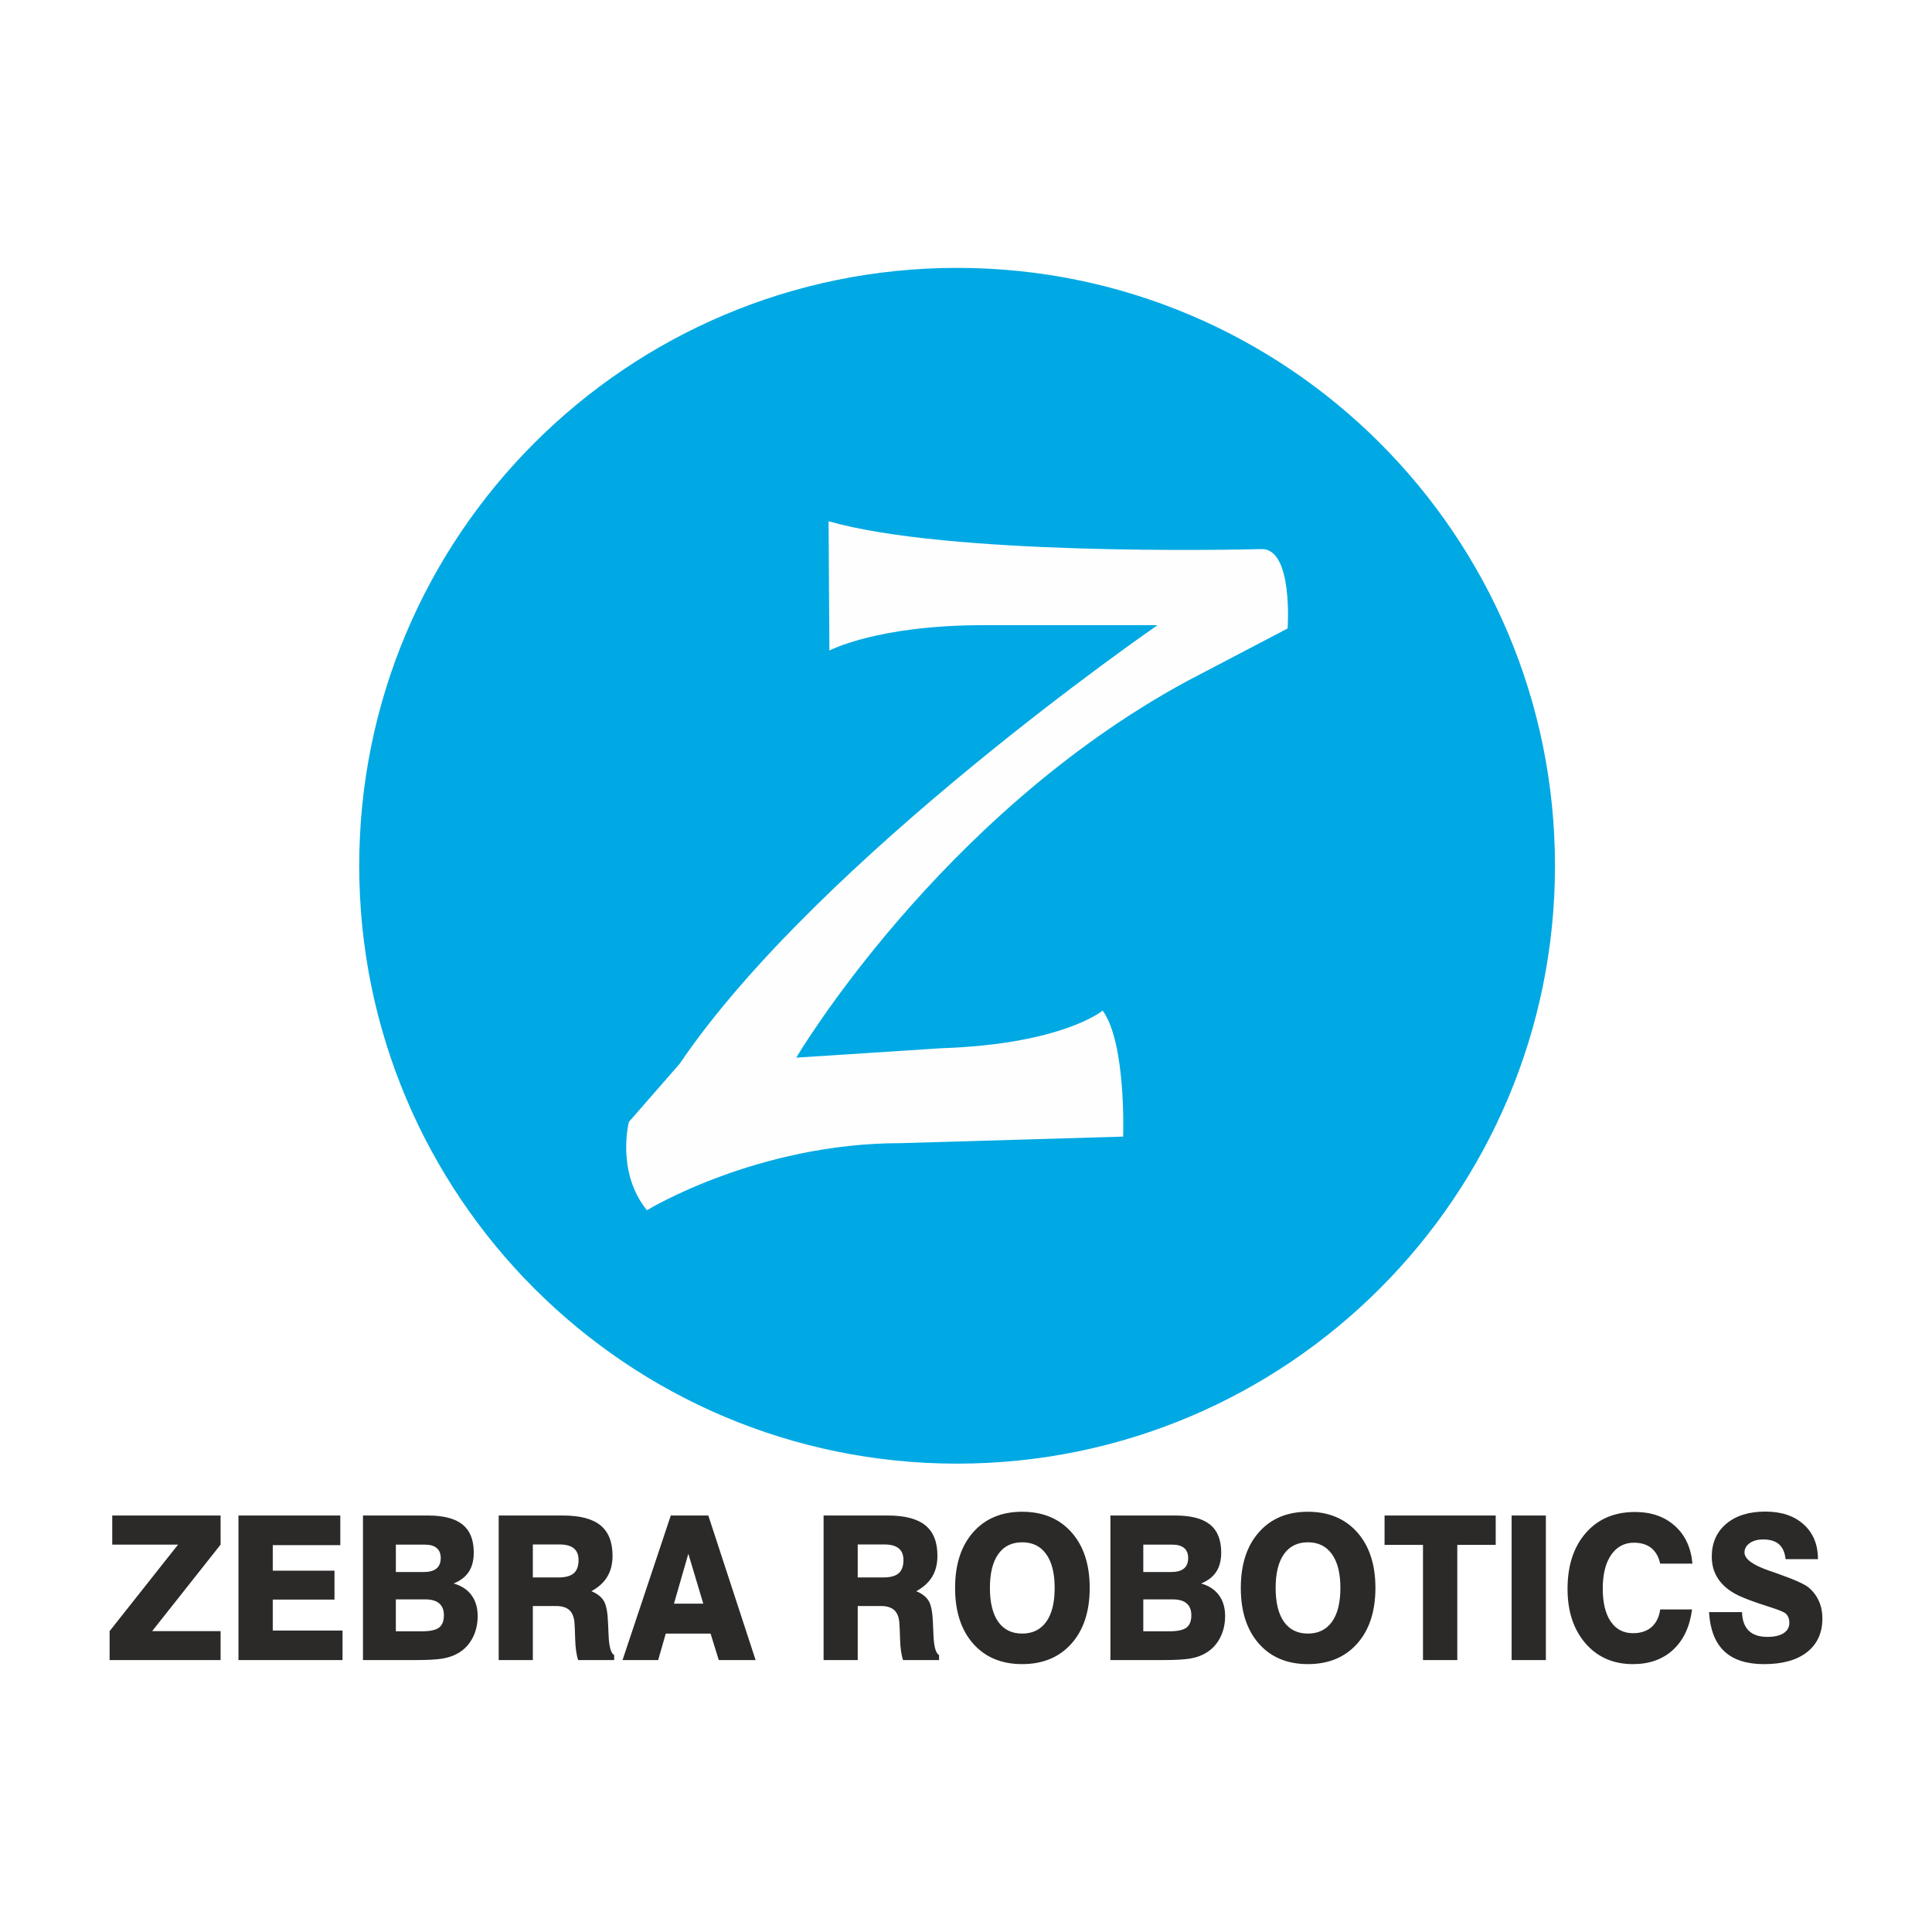
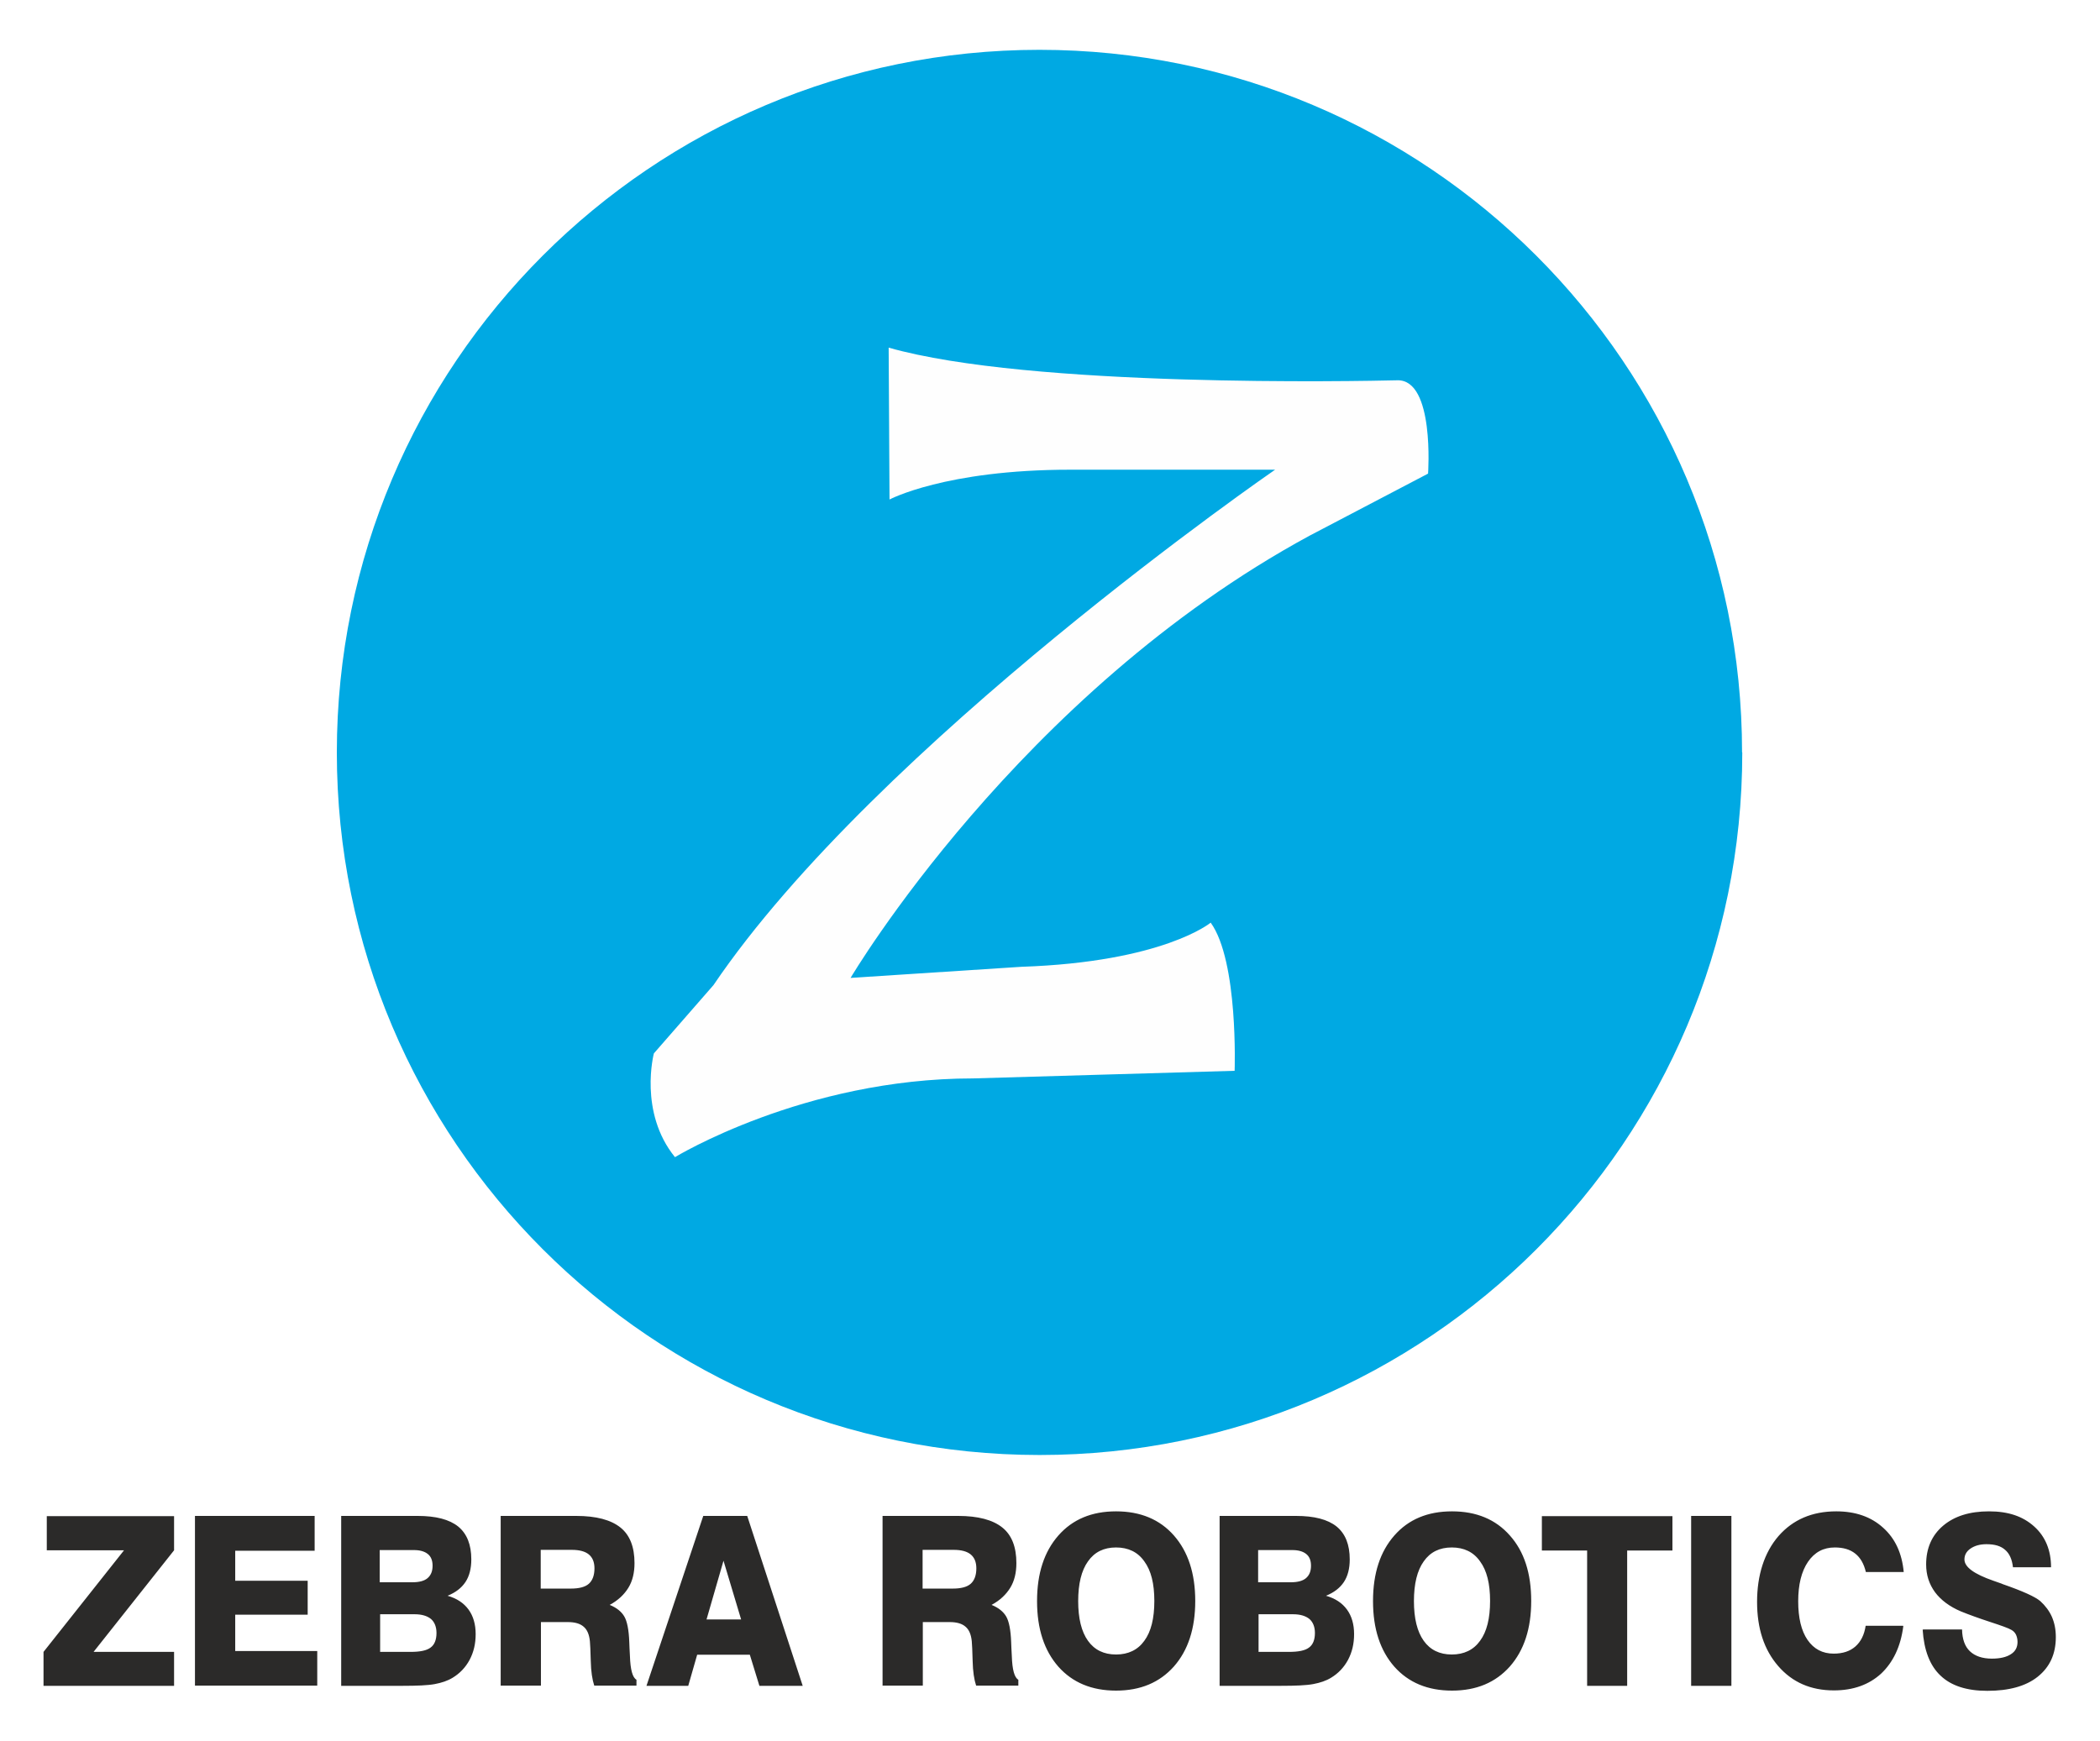
- <svg xmlns="http://www.w3.org/2000/svg" xml:space="preserve" width="3.6in" height="3.6in" version="1.1" style="shape-rendering:geometricPrecision; text-rendering:geometricPrecision; image-rendering:optimizeQuality; fill-rule:evenodd; clip-rule:evenodd" viewBox="0 0 3600 3600">
+ <svg xmlns="http://www.w3.org/2000/svg" id="Layer_1" data-name="Layer 1" viewBox="0 0 96.51 80">
  <defs>
-     <style type="text/css">
-    
-     .fil1 {fill:#FEFEFE;fill-rule:nonzero}
-     .fil2 {fill:#2B2A29;fill-rule:nonzero}
-     .fil0 {fill:#00A9E3;fill-rule:nonzero}
-    
-   </style>
+     <style>
+       .cls-1 {
+         fill: #2b2a29;
+       }
+ 
+       .cls-2 {
+         fill: #00a9e3;
+       }
+ 
+       .cls-3 {
+         fill: #fefefe;
+       }
+     </style>
  </defs>
-   <g id="Layer_x0020_1">
-     <g id="_2217264105136">
-       <path class="fil0" d="M2897.47 1613.22c0,615.28 -498.78,1114.06 -1114.06,1114.06 -615.28,0 -1114.06,-498.78 -1114.06,-1114.06 0,-615.28 498.78,-1114.06 1114.06,-1114.06 615.28,0 1114.06,498.78 1114.06,1114.06z" />
-       <path class="fil1" d="M1483.7 1970.76c0,0 266.32,-451.32 727.8,-701.37l187.8 -98.35c0,0 10.67,-149.42 -48.79,-147.9 -59.46,1.52 -582.44,12.2 -806.58,-51.84l1.52 240.91c0,0 88.44,-47.27 286.65,-47.27l324.76 0c0,0 -631.23,434.55 -890.43,817.26l-94.54 108.25c0,0 -24.39,93 33.54,164.67 0,0 204.31,-125.02 472.67,-125.02l414.72 -12.2c0,0 6.1,-173.81 -38.12,-234.81 0,0 -74.71,62.52 -300.37,70.13l-270.64 17.54z" />
-       <path class="fil2" d="M204.23 3093.3l0 -53.94 127.54 -161.18 -122.61 0 0 -54.26 201.89 0 0 54.26 -127.54 161.18 127.54 0 0 53.94 -206.81 0zm240.1 0l0 -269.37 189.78 0 0 55.21 -125.86 0 0 47.57 115.03 0 0 53.94 -115.03 0 0 57.65 130 0 0 55 -193.91 0zm293.28 -164.04l51.41 0c10.83,0 18.91,-2.12 24.22,-6.48 5.32,-4.35 7.98,-10.83 7.98,-19.64 0,-8.18 -2.46,-14.44 -7.48,-18.58 -5.02,-4.25 -12.31,-6.37 -22.06,-6.37l-54.06 0 0 51.07zm0 110.43l48.35 0c15.26,0 25.9,-2.23 32,-6.8 6.11,-4.57 9.16,-12.32 9.16,-23.15 0,-9.77 -2.95,-17.09 -8.77,-22.09 -5.81,-4.99 -14.48,-7.43 -26,-7.43l-54.76 0 0 59.46zm-61.26 53.62l0 -269.37 121.24 0c29.05,0 50.52,5.63 64.41,16.88 13.89,11.26 20.78,28.56 20.78,52.03 0,14.54 -3.05,26.54 -9.26,35.99 -6.2,9.45 -15.56,16.67 -28.26,21.77 14.48,4.04 25.61,11.26 33.29,21.76 7.68,10.41 11.52,23.36 11.52,38.86 0,15.08 -3.15,28.78 -9.55,40.98 -6.4,12.21 -15.36,21.56 -26.89,28.24 -7.78,4.67 -17.24,7.96 -28.36,9.98 -11.13,1.91 -28.17,2.87 -51.21,2.87l-97.7 0zm316.52 -153.96l47.67 0c12.9,0 22.46,-2.55 28.46,-7.65 6.01,-5.2 9.06,-13.38 9.06,-24.63 0,-9.88 -2.95,-17.2 -8.87,-21.98 -5.81,-4.78 -14.77,-7.22 -26.88,-7.22l-49.44 0 0 61.48zm-63.62 153.96l0 -269.37 119.66 0c31.61,0 54.95,6.05 69.92,18.26 15.07,12.21 22.55,31.11 22.55,56.7 0,15.19 -3.25,28.14 -9.65,38.86 -6.4,10.73 -16.25,19.86 -29.74,27.19 10.93,4.56 18.72,10.62 23.24,18.37 4.53,7.75 7.09,21.34 7.78,40.88 0.3,5.42 0.69,12.85 0.99,22.09 0.78,21.76 4.23,34.3 10.43,37.69l0 9.34 -67.06 0c-3.25,-9.45 -5.12,-22.51 -5.61,-39.07 -0.49,-16.67 -0.89,-27.07 -1.38,-31.32 -0.98,-10.51 -4.24,-18.16 -9.85,-23.04 -5.51,-4.88 -13.78,-7.32 -24.91,-7.32l-42.74 0 0 100.76 -63.62 0zm326.57 -105.11l54.66 0 -27.87 -93.01 -26.78 93.01zm-5.91 -164.26l69.93 0 88.14 269.37 -68.64 0 -15.27 -49.37 -83.51 0 -14.18 49.37 -66.38 0 89.91 -269.37zm348.34 115.41l47.67 0c12.9,0 22.45,-2.55 28.46,-7.65 6.01,-5.2 9.06,-13.38 9.06,-24.63 0,-9.88 -2.96,-17.2 -8.87,-21.98 -5.81,-4.78 -14.77,-7.22 -26.89,-7.22l-49.44 0 0 61.48zm-63.62 153.96l0 -269.37 119.66 0c31.61,0 54.95,6.05 69.92,18.26 15.07,12.21 22.55,31.11 22.55,56.7 0,15.19 -3.25,28.14 -9.65,38.86 -6.4,10.73 -16.25,19.86 -29.74,27.19 10.93,4.56 18.71,10.62 23.24,18.37 4.53,7.75 7.09,21.34 7.78,40.88 0.3,5.42 0.69,12.85 0.98,22.09 0.79,21.76 4.23,34.3 10.44,37.69l0 9.34 -67.07 0c-3.25,-9.45 -5.12,-22.51 -5.61,-39.07 -0.49,-16.67 -0.88,-27.07 -1.38,-31.32 -0.98,-10.51 -4.24,-18.16 -9.85,-23.04 -5.52,-4.88 -13.79,-7.32 -24.92,-7.32l-42.74 0 0 100.76 -63.62 0zm309.93 -134.42c0,27.5 5.22,48.52 15.56,63.17 10.34,14.54 25.21,21.87 44.52,21.87 19.4,0 34.37,-7.33 44.81,-21.87 10.54,-14.65 15.76,-35.68 15.76,-63.17 0,-27.29 -5.22,-48.31 -15.76,-62.96 -10.44,-14.76 -25.41,-22.08 -44.81,-22.08 -19.3,0 -34.18,7.32 -44.52,21.98 -10.34,14.55 -15.56,35.57 -15.56,63.07zm-64.9 0c0,-43.75 11.23,-78.36 33.68,-103.74 22.45,-25.48 52.89,-38.22 91.3,-38.22 38.6,0 69.23,12.74 91.88,38.22 22.65,25.48 33.98,60.09 33.98,103.74 0,43.64 -11.32,78.25 -33.98,103.73 -22.65,25.48 -53.28,38.22 -91.88,38.22 -38.41,0 -68.84,-12.74 -91.3,-38.12 -22.45,-25.48 -33.68,-60.09 -33.68,-103.84zm350.7 -29.63l51.41 0c10.83,0 18.91,-2.12 24.22,-6.48 5.32,-4.35 7.98,-10.83 7.98,-19.64 0,-8.18 -2.46,-14.44 -7.48,-18.58 -5.02,-4.25 -12.31,-6.37 -22.06,-6.37l-54.07 0 0 51.07zm0 110.43l48.35 0c15.27,0 25.91,-2.23 32.01,-6.8 6.11,-4.57 9.16,-12.32 9.16,-23.15 0,-9.77 -2.95,-17.09 -8.77,-22.09 -5.81,-4.99 -14.48,-7.43 -26,-7.43l-54.76 0 0 59.46zm-61.26 53.62l0 -269.37 121.23 0c29.05,0 50.52,5.63 64.41,16.88 13.89,11.26 20.78,28.56 20.78,52.03 0,14.54 -3.05,26.54 -9.26,35.99 -6.2,9.45 -15.56,16.67 -28.26,21.77 14.48,4.04 25.61,11.26 33.29,21.76 7.69,10.41 11.52,23.36 11.52,38.86 0,15.08 -3.15,28.78 -9.56,40.98 -6.4,12.21 -15.36,21.56 -26.88,28.24 -7.78,4.67 -17.24,7.96 -28.36,9.98 -11.13,1.91 -28.17,2.87 -51.21,2.87l-97.7 0zm307.86 -134.42c0,27.5 5.22,48.52 15.56,63.17 10.34,14.54 25.21,21.87 44.52,21.87 19.4,0 34.37,-7.33 44.81,-21.87 10.54,-14.65 15.76,-35.68 15.76,-63.17 0,-27.29 -5.22,-48.31 -15.76,-62.96 -10.44,-14.76 -25.41,-22.08 -44.81,-22.08 -19.3,0 -34.18,7.32 -44.52,21.98 -10.34,14.55 -15.56,35.57 -15.56,63.07zm-64.9 0c0,-43.75 11.22,-78.36 33.68,-103.74 22.45,-25.48 52.88,-38.22 91.29,-38.22 38.6,0 69.23,12.74 91.89,38.22 22.65,25.48 33.97,60.09 33.97,103.74 0,43.64 -11.33,78.25 -33.97,103.73 -22.65,25.48 -53.28,38.22 -91.89,38.22 -38.41,0 -68.84,-12.74 -91.29,-38.12 -22.46,-25.48 -33.68,-60.09 -33.68,-103.84zm339.47 134.42l0 -214.69 -71.6 0 0 -54.68 207.11 0 0 54.68 -71.6 0 0 214.69 -63.91 0zm165.15 0l0 -269.37 63.82 0 0 269.37 -63.82 0zm336.22 -94.39c-4.24,32.38 -16.05,57.44 -35.35,75.28 -19.3,17.74 -44.22,26.65 -74.75,26.65 -36.54,0 -65.98,-12.85 -88.34,-38.54 -22.36,-25.8 -33.58,-59.67 -33.58,-101.61 0,-43.64 11.43,-78.46 34.17,-104.37 22.75,-26.01 53.28,-38.96 91.49,-38.96 30.33,0 55.06,8.6 74.26,25.8 19.2,17.09 30.13,40.56 32.79,70.4l-60.07 0c-2.96,-12.96 -8.57,-22.72 -16.74,-29.2 -8.18,-6.48 -18.91,-9.77 -32.3,-9.77 -17.83,0 -32,7.65 -42.44,22.83 -10.34,15.19 -15.56,36.1 -15.56,62.54 0,26.33 4.93,46.82 14.78,61.37 9.85,14.55 23.73,21.87 41.56,21.87 14.38,0 25.9,-3.82 34.57,-11.36 8.67,-7.54 14.08,-18.58 16.15,-32.91l59.38 0zm31.61 4.99l61.45 0c0.49,15.4 4.63,26.86 12.51,34.61 7.98,7.75 19.6,11.57 34.86,11.57 13,0 23.04,-2.33 30.14,-6.9 7.19,-4.57 10.74,-11.15 10.74,-19.54 0,-4.35 -0.89,-8.17 -2.56,-11.46 -1.68,-3.29 -4.04,-5.84 -7.09,-7.54 -4.63,-2.65 -16.06,-6.9 -34.17,-12.63 -18.02,-5.74 -33.29,-11.26 -45.8,-16.67 -18.02,-7.75 -31.61,-17.83 -40.97,-30.47 -9.36,-12.63 -13.99,-27.28 -13.99,-44.17 0,-25.69 8.96,-46.08 26.89,-61.26 17.92,-15.18 42.25,-22.83 72.88,-22.83 30.04,0 53.96,7.96 71.59,24 17.63,15.93 26.49,37.48 26.49,64.66l-60.27 0c-1.38,-12.53 -5.52,-21.77 -12.31,-27.71 -6.8,-6.05 -16.64,-9.02 -29.54,-9.02 -10.34,0 -18.71,2.33 -25.11,6.9 -6.4,4.57 -9.65,10.3 -9.65,17.41 0,12 15.26,23.25 45.89,33.87 5.61,1.91 9.85,3.4 12.8,4.35l2.46 0.96c31.71,11.04 51.51,19.96 59.39,26.87 8.07,7.11 14.18,15.39 18.31,24.95 4.24,9.56 6.31,20.17 6.31,31.96 0,26.86 -9.56,47.67 -28.56,62.64 -19,14.97 -45.8,22.41 -80.17,22.41 -32.4,0 -57.12,-7.96 -74.16,-24 -16.94,-16.04 -26.39,-40.35 -28.36,-72.94z" />
+   <g id="Layer_1-2" data-name="Layer_1">
+     <g id="_2217264105136" data-name=" 2217264105136">
+       <path class="cls-2" d="M80.07,34.59c0,17.83-14.46,32.29-32.29,32.29S15.48,52.42,15.48,34.59,29.94,2.29,47.77,2.29s32.29,14.46,32.29,32.29Z" />
+       <path class="cls-3" d="M39.09,44.95s7.72-13.08,21.1-20.33l5.44-2.85s.31-4.33-1.41-4.29c-1.72.04-16.88.35-23.38-1.5l.04,6.98s2.56-1.37,8.31-1.37h9.41s-18.3,12.6-25.81,23.69l-2.74,3.14s-.71,2.7.97,4.77c0,0,5.92-3.62,13.7-3.62l12.02-.35s.18-5.04-1.1-6.81c0,0-2.17,1.81-8.71,2.03l-7.84.51h0Z" />
+       <path class="cls-1" d="M2,77.49v-1.56l3.7-4.67h-3.55v-1.57h5.85v1.57l-3.7,4.67h3.7v1.56H2ZM8.96,77.49v-7.81h5.5v1.6h-3.65v1.38h3.33v1.56h-3.33v1.67h3.77v1.59h-5.62ZM17.46,72.73h1.49c.31,0,.55-.06.7-.19.15-.13.23-.31.23-.57,0-.24-.07-.42-.22-.54-.15-.12-.36-.18-.64-.18h-1.57v1.48h0ZM17.46,75.93h1.4c.44,0,.75-.06.93-.2.18-.13.27-.36.27-.67,0-.28-.09-.5-.25-.64-.17-.14-.42-.22-.75-.22h-1.59v1.72h0ZM15.68,77.49v-7.81h3.51c.84,0,1.46.16,1.87.49.4.33.6.83.6,1.51,0,.42-.09.77-.27,1.04-.18.27-.45.48-.82.63.42.12.74.33.96.63.22.3.33.68.33,1.13s-.09.83-.28,1.19c-.19.35-.45.62-.78.82-.23.14-.5.23-.82.29-.32.06-.82.08-1.48.08h-2.83ZM24.86,73.02h1.38c.37,0,.65-.07.82-.22.17-.15.26-.39.26-.71,0-.29-.09-.5-.26-.64-.17-.14-.43-.21-.78-.21h-1.43v1.78h0ZM23.01,77.49v-7.81h3.47c.92,0,1.59.18,2.03.53.44.35.65.9.65,1.64,0,.44-.09.82-.28,1.13-.19.31-.47.58-.86.79.32.13.54.31.67.53.13.22.21.62.23,1.18,0,.16.02.37.03.64.02.63.12.99.3,1.09v.27h-1.94c-.09-.27-.15-.65-.16-1.13-.01-.48-.03-.78-.04-.91-.03-.3-.12-.53-.29-.67-.16-.14-.4-.21-.72-.21h-1.24v2.92h-1.84ZM32.48,74.44h1.58l-.81-2.7-.78,2.7h0ZM32.31,69.68h2.03l2.55,7.81h-1.99l-.44-1.43h-2.42l-.41,1.43h-1.92l2.61-7.81ZM42.41,73.02h1.38c.37,0,.65-.07.82-.22.17-.15.26-.39.26-.71,0-.29-.09-.5-.26-.64-.17-.14-.43-.21-.78-.21h-1.43v1.78h0ZM40.56,77.49v-7.81h3.47c.92,0,1.59.18,2.03.53.44.35.65.9.65,1.64,0,.44-.09.82-.28,1.13-.19.31-.47.58-.86.79.32.13.54.31.67.53s.21.62.23,1.18c0,.16.02.37.03.64.02.63.12.99.3,1.09v.27h-1.94c-.09-.27-.15-.65-.16-1.13-.01-.48-.03-.78-.04-.91-.03-.3-.12-.53-.29-.67-.16-.14-.4-.21-.72-.21h-1.24v2.92h-1.84,0ZM49.55,73.59c0,.8.15,1.41.45,1.83.3.42.73.63,1.29.63s1-.21,1.3-.63c.31-.42.46-1.03.46-1.83s-.15-1.4-.46-1.82c-.3-.43-.74-.64-1.3-.64s-.99.21-1.29.64c-.3.42-.45,1.03-.45,1.83h0ZM47.66,73.59c0-1.27.33-2.27.98-3.01.65-.74,1.53-1.11,2.65-1.11s2.01.37,2.66,1.11.98,1.74.98,3.01-.33,2.27-.98,3.01c-.66.74-1.54,1.11-2.66,1.11s-2-.37-2.65-1.1c-.65-.74-.98-1.74-.98-3.01h0ZM57.83,72.73h1.49c.31,0,.55-.06.7-.19.15-.13.23-.31.23-.57,0-.24-.07-.42-.22-.54-.15-.12-.36-.18-.64-.18h-1.57v1.48h0ZM57.83,75.93h1.4c.44,0,.75-.06.93-.2.18-.13.27-.36.27-.67,0-.28-.09-.5-.25-.64-.17-.14-.42-.22-.75-.22h-1.59v1.72h0ZM56.05,77.49v-7.81h3.51c.84,0,1.46.16,1.87.49.4.33.6.83.6,1.51,0,.42-.09.77-.27,1.04-.18.27-.45.48-.82.63.42.12.74.33.96.63.22.3.33.68.33,1.13s-.09.83-.28,1.19c-.19.35-.45.62-.78.82-.23.14-.5.23-.82.29-.32.06-.82.08-1.48.08h-2.83ZM64.98,73.59c0,.8.15,1.41.45,1.83.3.42.73.63,1.29.63s1-.21,1.3-.63c.31-.42.46-1.03.46-1.83s-.15-1.4-.46-1.82c-.3-.43-.74-.64-1.3-.64s-.99.21-1.29.64c-.3.42-.45,1.03-.45,1.83h0ZM63.1,73.59c0-1.27.33-2.27.98-3.01.65-.74,1.53-1.11,2.65-1.11s2.01.37,2.66,1.11c.66.74.98,1.74.98,3.01s-.33,2.27-.98,3.01c-.66.74-1.54,1.11-2.66,1.11s-2-.37-2.65-1.1c-.65-.74-.98-1.74-.98-3.01h0ZM72.94,77.49v-6.22h-2.08v-1.58h6v1.58h-2.08v6.22h-1.85ZM77.72,77.49v-7.81h1.85v7.81h-1.85ZM87.47,74.75c-.12.94-.47,1.66-1.02,2.18-.56.51-1.28.77-2.17.77-1.06,0-1.91-.37-2.56-1.12-.65-.75-.97-1.73-.97-2.95s.33-2.27.99-3.03c.66-.75,1.54-1.13,2.65-1.13.88,0,1.6.25,2.15.75.56.5.87,1.18.95,2.04h-1.74c-.09-.38-.25-.66-.49-.85-.24-.19-.55-.28-.94-.28-.52,0-.93.22-1.23.66-.3.44-.45,1.05-.45,1.81s.14,1.36.43,1.78.69.63,1.2.63c.42,0,.75-.11,1-.33.25-.22.41-.54.47-.95h1.72,0ZM88.39,74.9h1.78c.01.45.13.78.36,1,.23.22.57.34,1.01.34.38,0,.67-.07.87-.2.21-.13.31-.32.31-.57,0-.13-.03-.24-.07-.33-.05-.1-.12-.17-.21-.22-.13-.08-.47-.2-.99-.37-.52-.17-.96-.33-1.33-.48-.52-.22-.92-.52-1.19-.88-.27-.37-.41-.79-.41-1.28,0-.74.26-1.34.78-1.78.52-.44,1.22-.66,2.11-.66s1.56.23,2.08.7c.51.46.77,1.09.77,1.87h-1.75c-.04-.36-.16-.63-.36-.8-.2-.18-.48-.26-.86-.26-.3,0-.54.07-.73.2-.19.13-.28.3-.28.5,0,.35.44.67,1.33.98.16.06.29.1.37.13l.07.03c.92.32,1.49.58,1.72.78.23.21.41.45.53.72.12.28.18.58.18.93,0,.78-.28,1.38-.83,1.82s-1.33.65-2.32.65c-.94,0-1.66-.23-2.15-.7-.49-.46-.76-1.17-.82-2.11h0Z" />
    </g>
  </g>
</svg>
